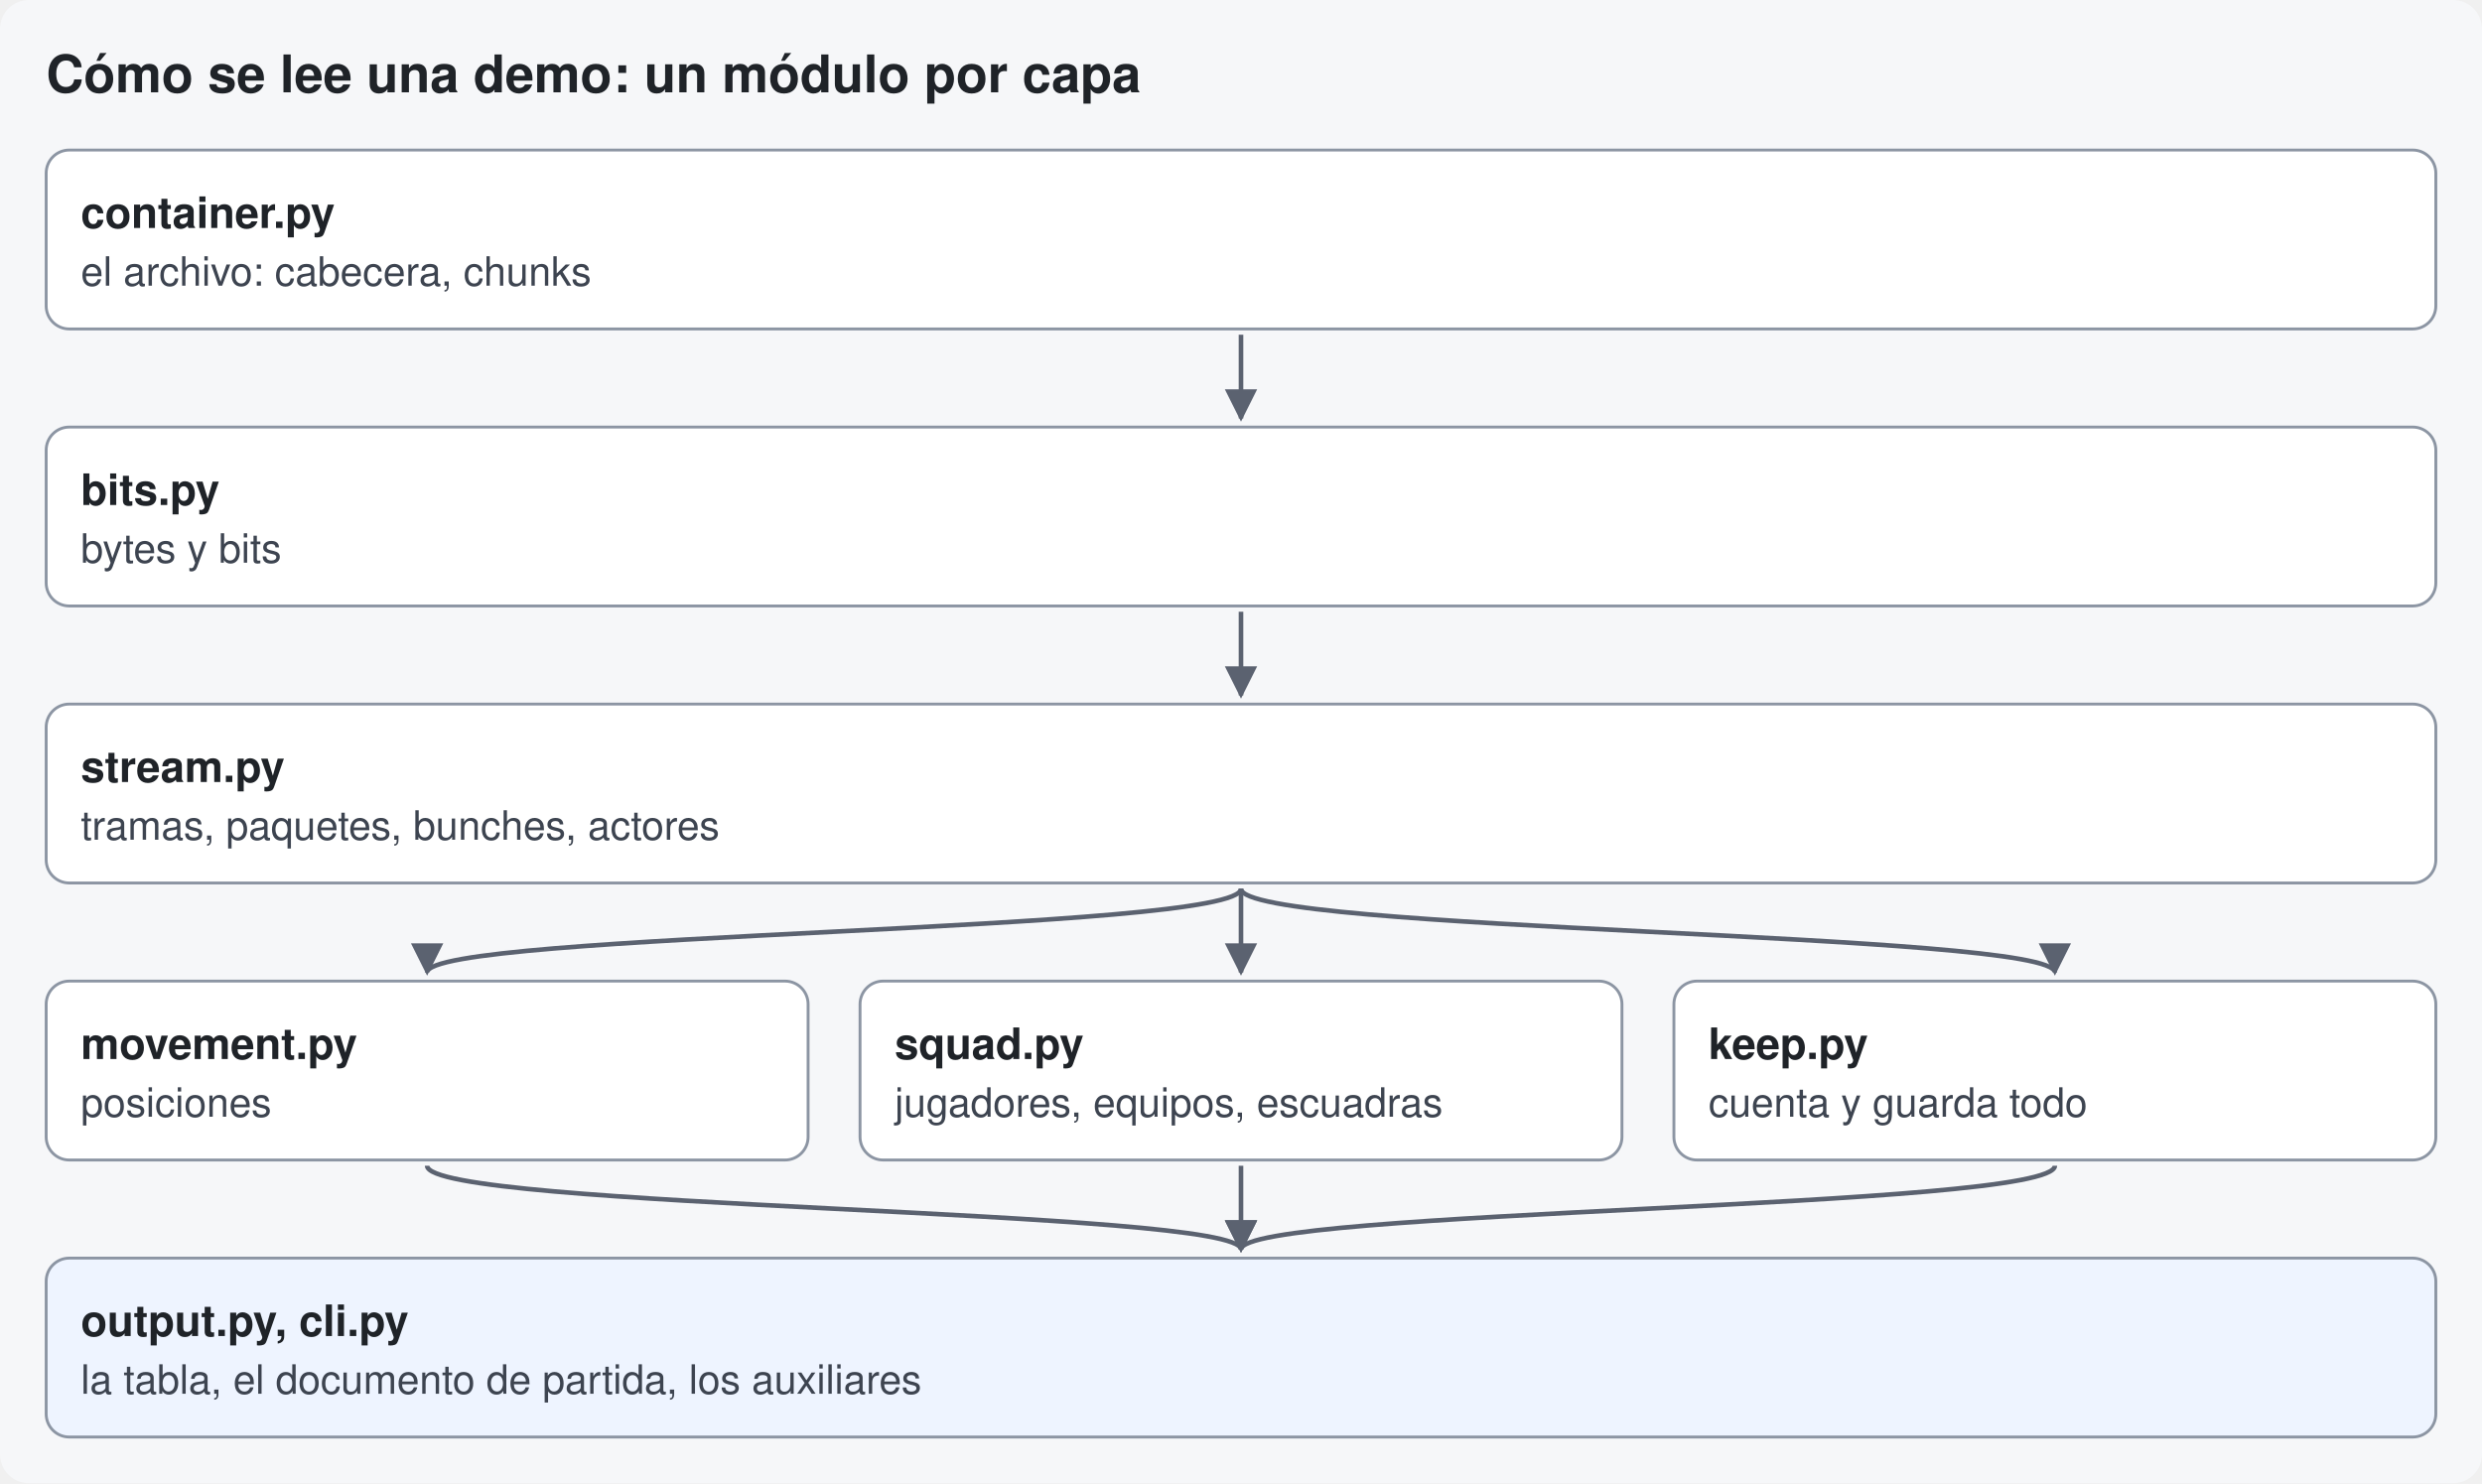
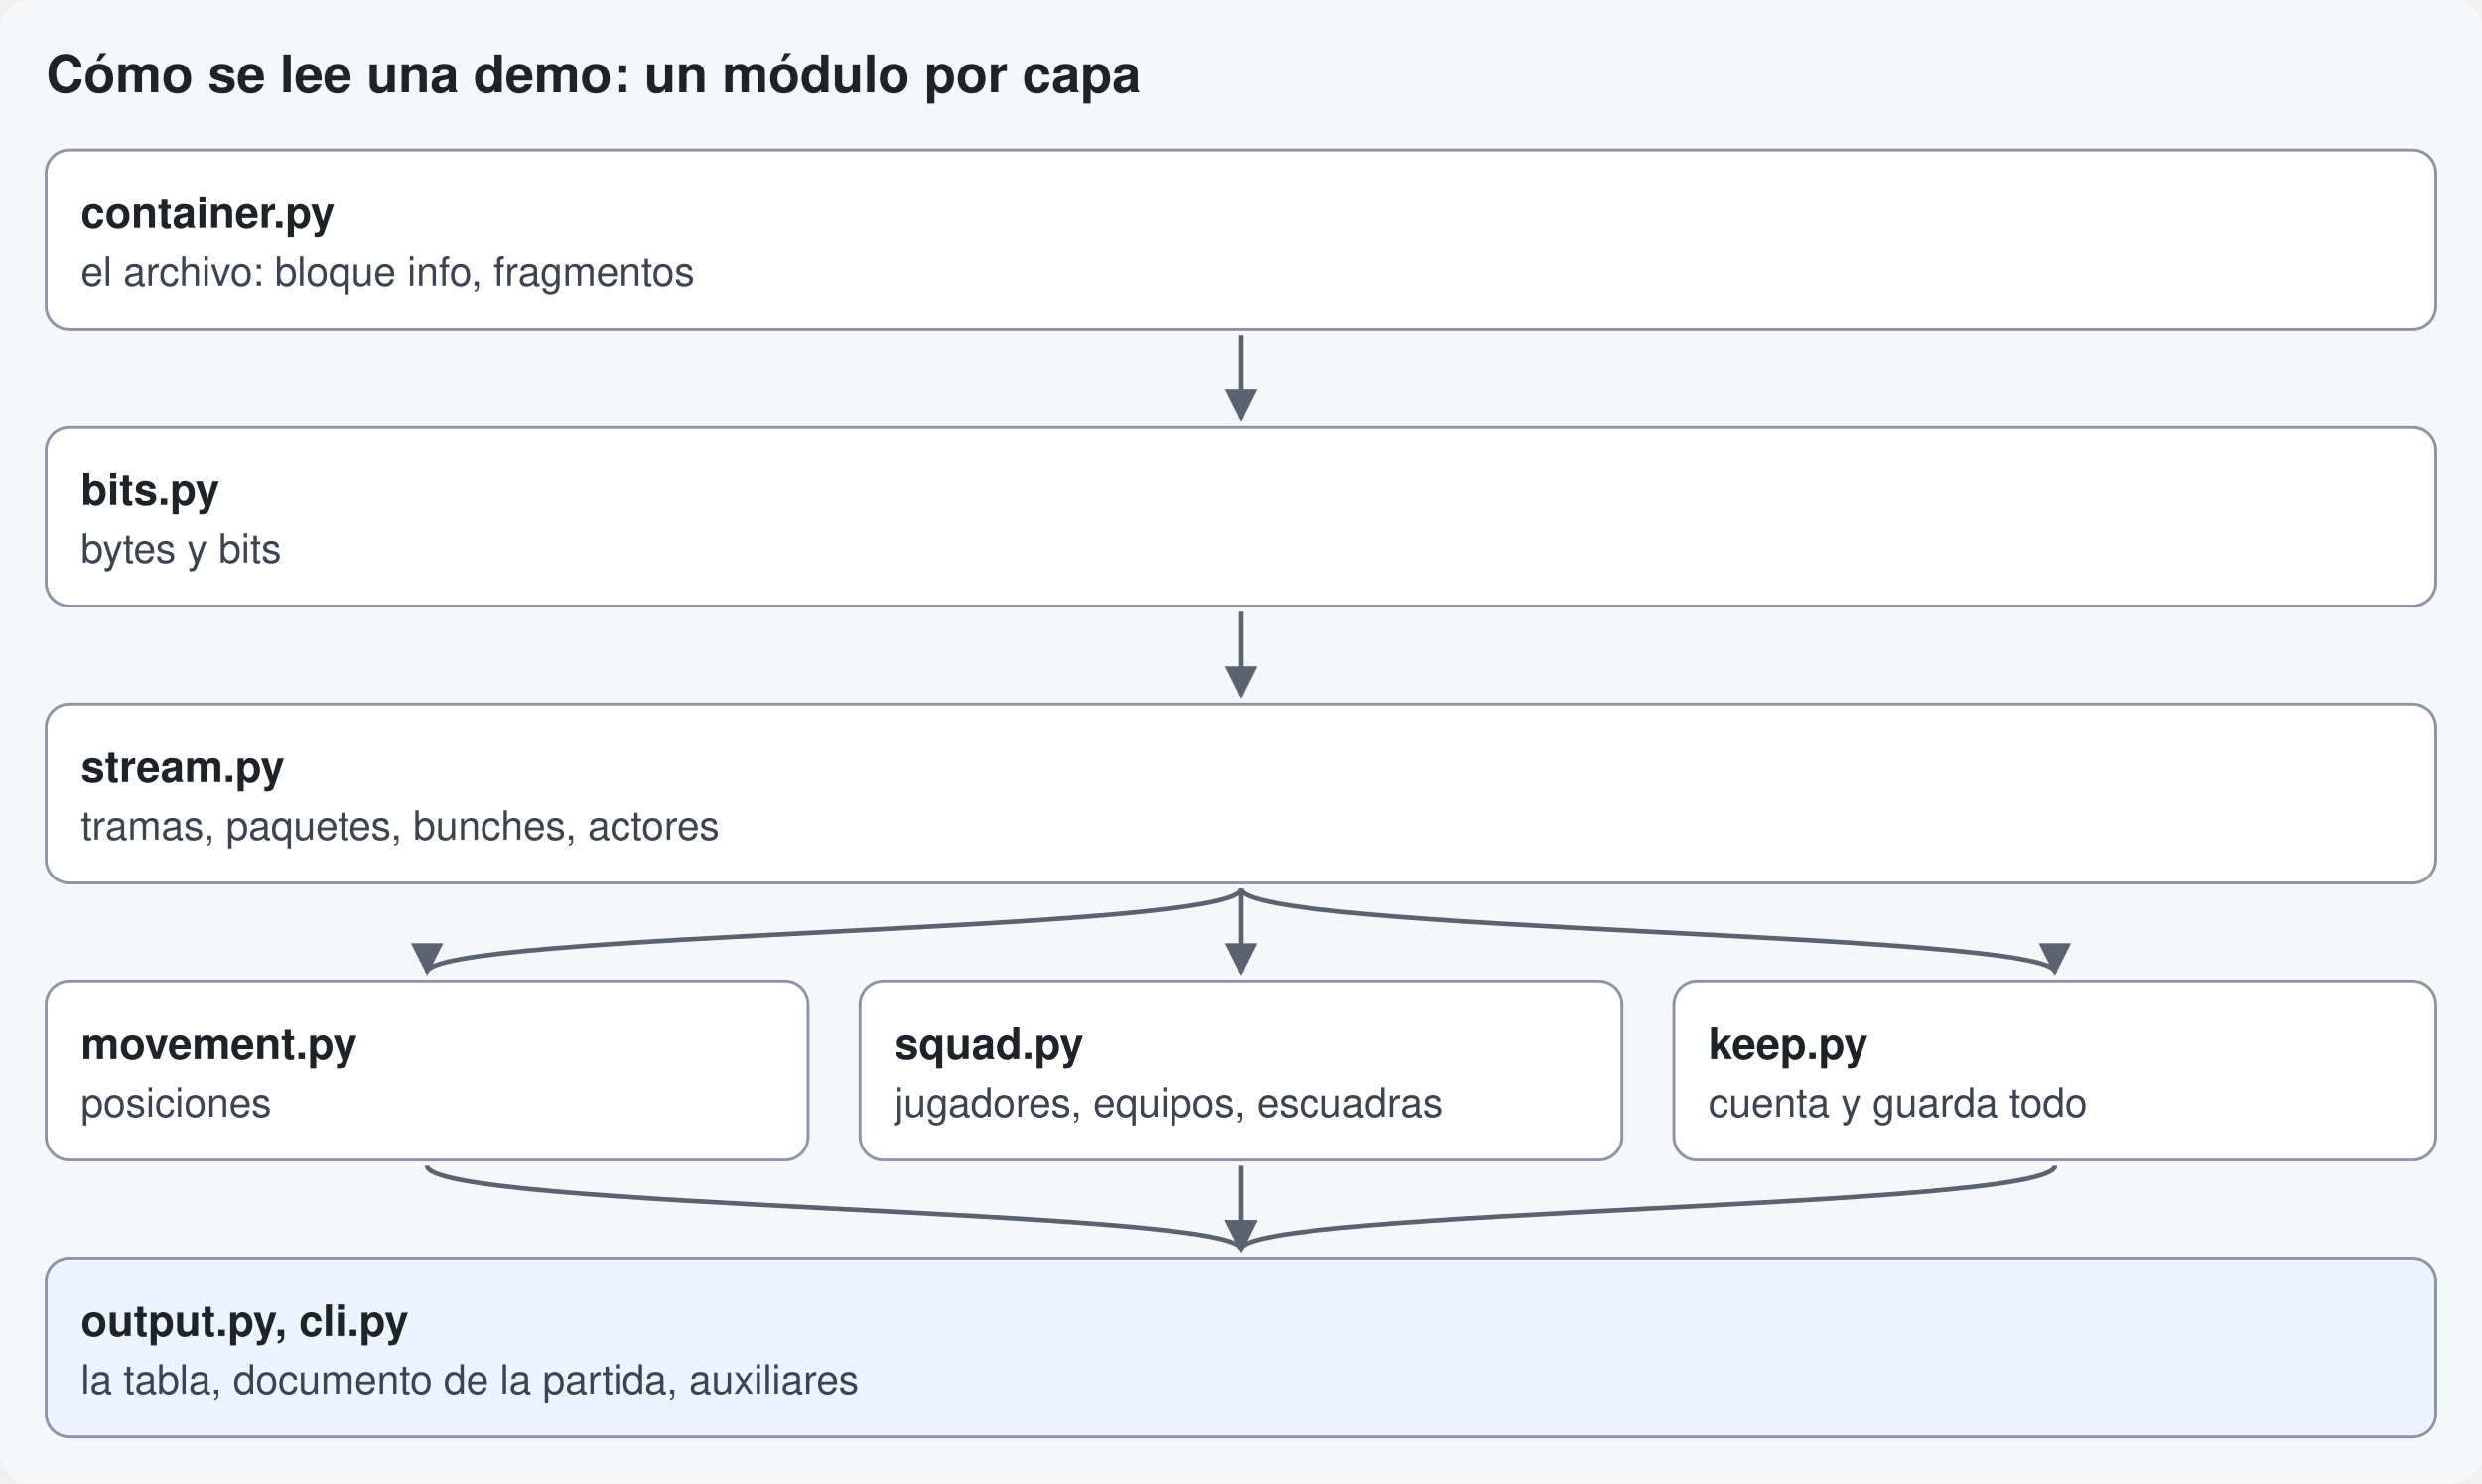
<svg xmlns="http://www.w3.org/2000/svg" width="860" height="514" viewBox="0 0 860 514" font-family="Segoe UI,Helvetica,Arial,sans-serif">
  <defs>
    <marker id="a" viewBox="0 0 10 10" refX="9" refY="5" markerWidth="7" markerHeight="7" orient="auto">
      <path d="M0,0L10,5L0,10z" fill="#5b6270" />
    </marker>
  </defs>
  <rect width="860" height="514" rx="10" fill="#f6f7f9" />
  <text x="16" y="32" font-size="18" fill="#1f2328" font-weight="600">Cómo se lee una demo: un módulo por capa</text>
  <rect x="16" y="52" width="828" height="62" rx="8" fill="#ffffff" stroke="#8c95a3" />
  <text x="28" y="79" font-size="15" fill="#1f2328" font-weight="600">container.py</text>
-   <text x="28" y="99" font-size="14" fill="#3d4450">el archivo: cabecera, chunks</text>
+   <text x="28" y="99" font-size="14" fill="#3d4450">el archivo: bloque info, fragmentos</text>
  <rect x="16" y="148" width="828" height="62" rx="8" fill="#ffffff" stroke="#8c95a3" />
  <text x="28" y="175" font-size="15" fill="#1f2328" font-weight="600">bits.py</text>
  <text x="28" y="195" font-size="14" fill="#3d4450">bytes y bits</text>
  <path d="M430,116 C430,131.0 430,131.0 430,145" fill="none" stroke="#5b6270" stroke-width="1.6" marker-end="url(#a)" />
  <rect x="16" y="244" width="828" height="62" rx="8" fill="#ffffff" stroke="#8c95a3" />
  <text x="28" y="271" font-size="15" fill="#1f2328" font-weight="600">stream.py</text>
  <text x="28" y="291" font-size="14" fill="#3d4450">tramas, paquetes, bunches, actores</text>
  <path d="M430,212 C430,227.0 430,227.0 430,241" fill="none" stroke="#5b6270" stroke-width="1.6" marker-end="url(#a)" />
  <rect x="16" y="340" width="264" height="62" rx="8" fill="#ffffff" stroke="#8c95a3" />
  <text x="28" y="367" font-size="15" fill="#1f2328" font-weight="600">movement.py</text>
  <text x="28" y="387" font-size="14" fill="#3d4450">posiciones</text>
  <rect x="298" y="340" width="264" height="62" rx="8" fill="#ffffff" stroke="#8c95a3" />
  <text x="310" y="367" font-size="15" fill="#1f2328" font-weight="600">squad.py</text>
  <text x="310" y="387" font-size="14" fill="#3d4450">jugadores, equipos, escuadras</text>
  <rect x="580" y="340" width="264" height="62" rx="8" fill="#ffffff" stroke="#8c95a3" />
  <text x="592" y="367" font-size="15" fill="#1f2328" font-weight="600">keep.py</text>
  <text x="592" y="387" font-size="14" fill="#3d4450">cuenta y guarda todo</text>
  <path d="M430,308 C430,323.0 148,323.0 148,337" fill="none" stroke="#5b6270" stroke-width="1.6" marker-end="url(#a)" />
  <path d="M430,308 C430,323.0 430,323.0 430,337" fill="none" stroke="#5b6270" stroke-width="1.6" marker-end="url(#a)" />
  <path d="M430,308 C430,323.0 712,323.0 712,337" fill="none" stroke="#5b6270" stroke-width="1.6" marker-end="url(#a)" />
  <rect x="16" y="436" width="828" height="62" rx="8" fill="#eef4ff" stroke="#8c95a3" />
  <text x="28" y="463" font-size="15" fill="#1f2328" font-weight="600">output.py, cli.py</text>
-   <text x="28" y="483" font-size="14" fill="#3d4450">la tabla, el documento de partida, los auxiliares</text>
+   <text x="28" y="483" font-size="14" fill="#3d4450">la tabla, documento de la partida, auxiliares</text>
  <path d="M148,404 C148,419.0 430,419.0 430,433" fill="none" stroke="#5b6270" stroke-width="1.6" marker-end="url(#a)" />
  <path d="M430,404 C430,419.0 430,419.0 430,433" fill="none" stroke="#5b6270" stroke-width="1.6" marker-end="url(#a)" />
  <path d="M712,404 C712,419.0 430,419.0 430,433" fill="none" stroke="#5b6270" stroke-width="1.6" marker-end="url(#a)" />
</svg>
